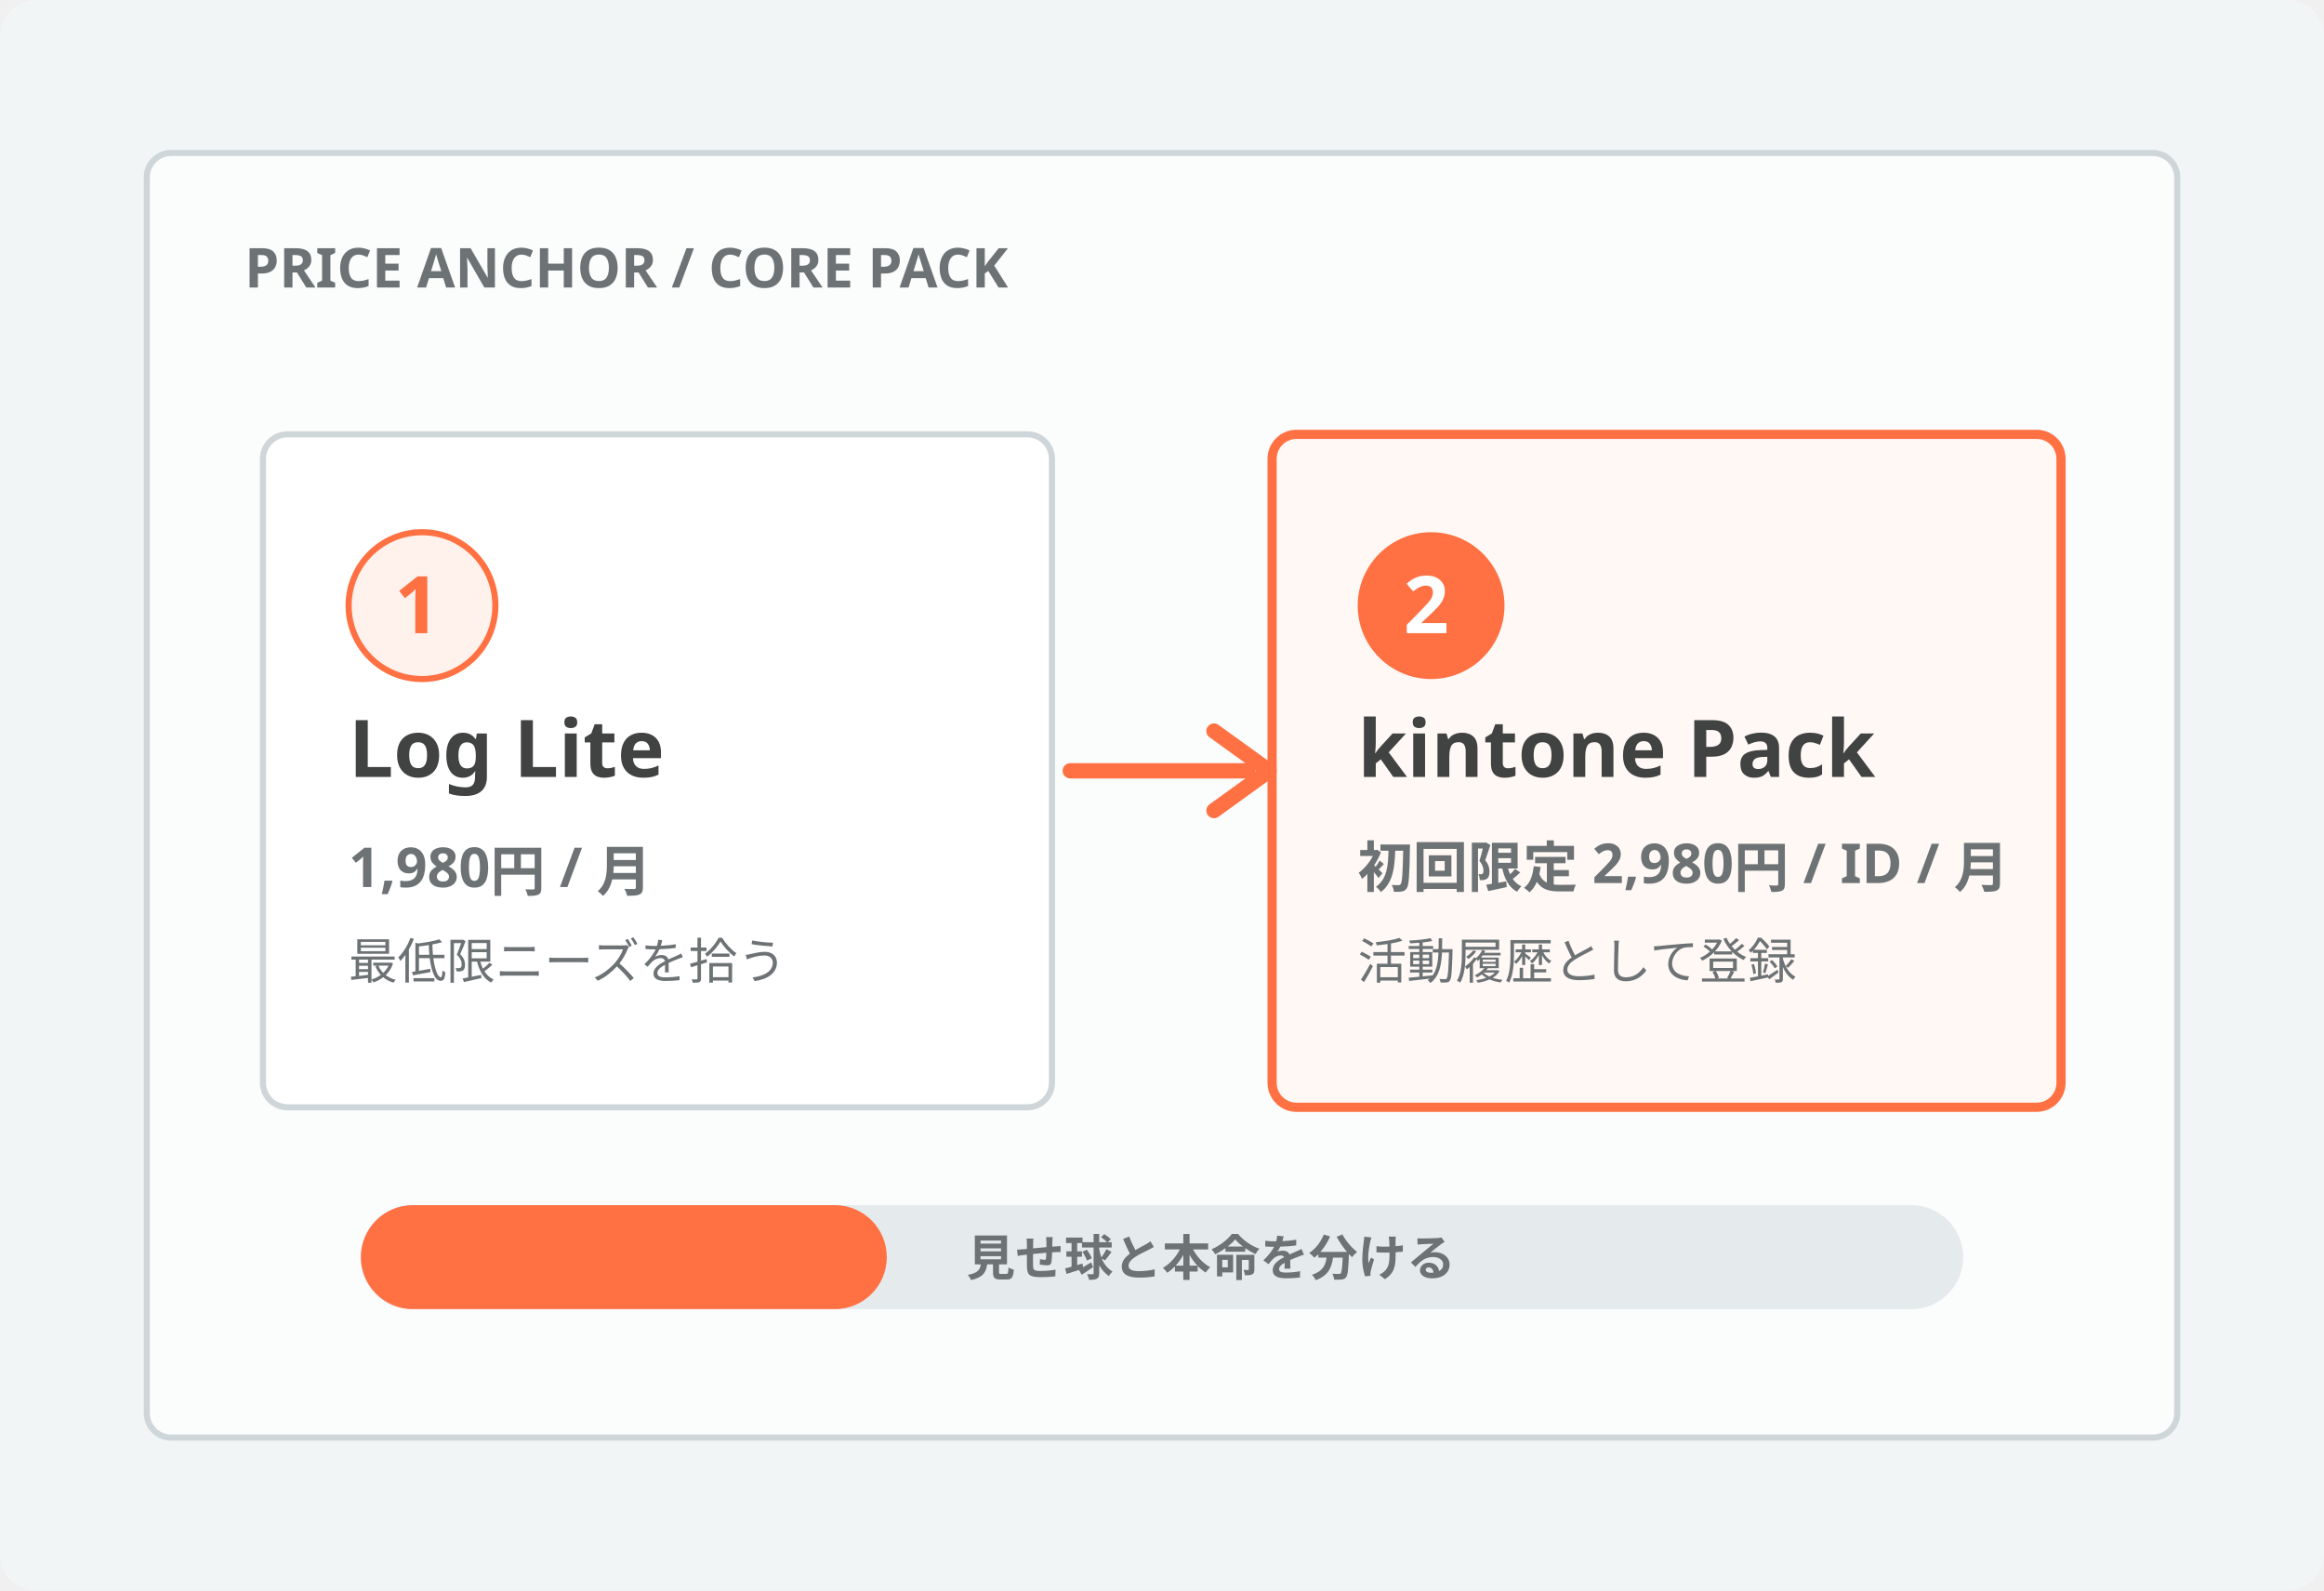
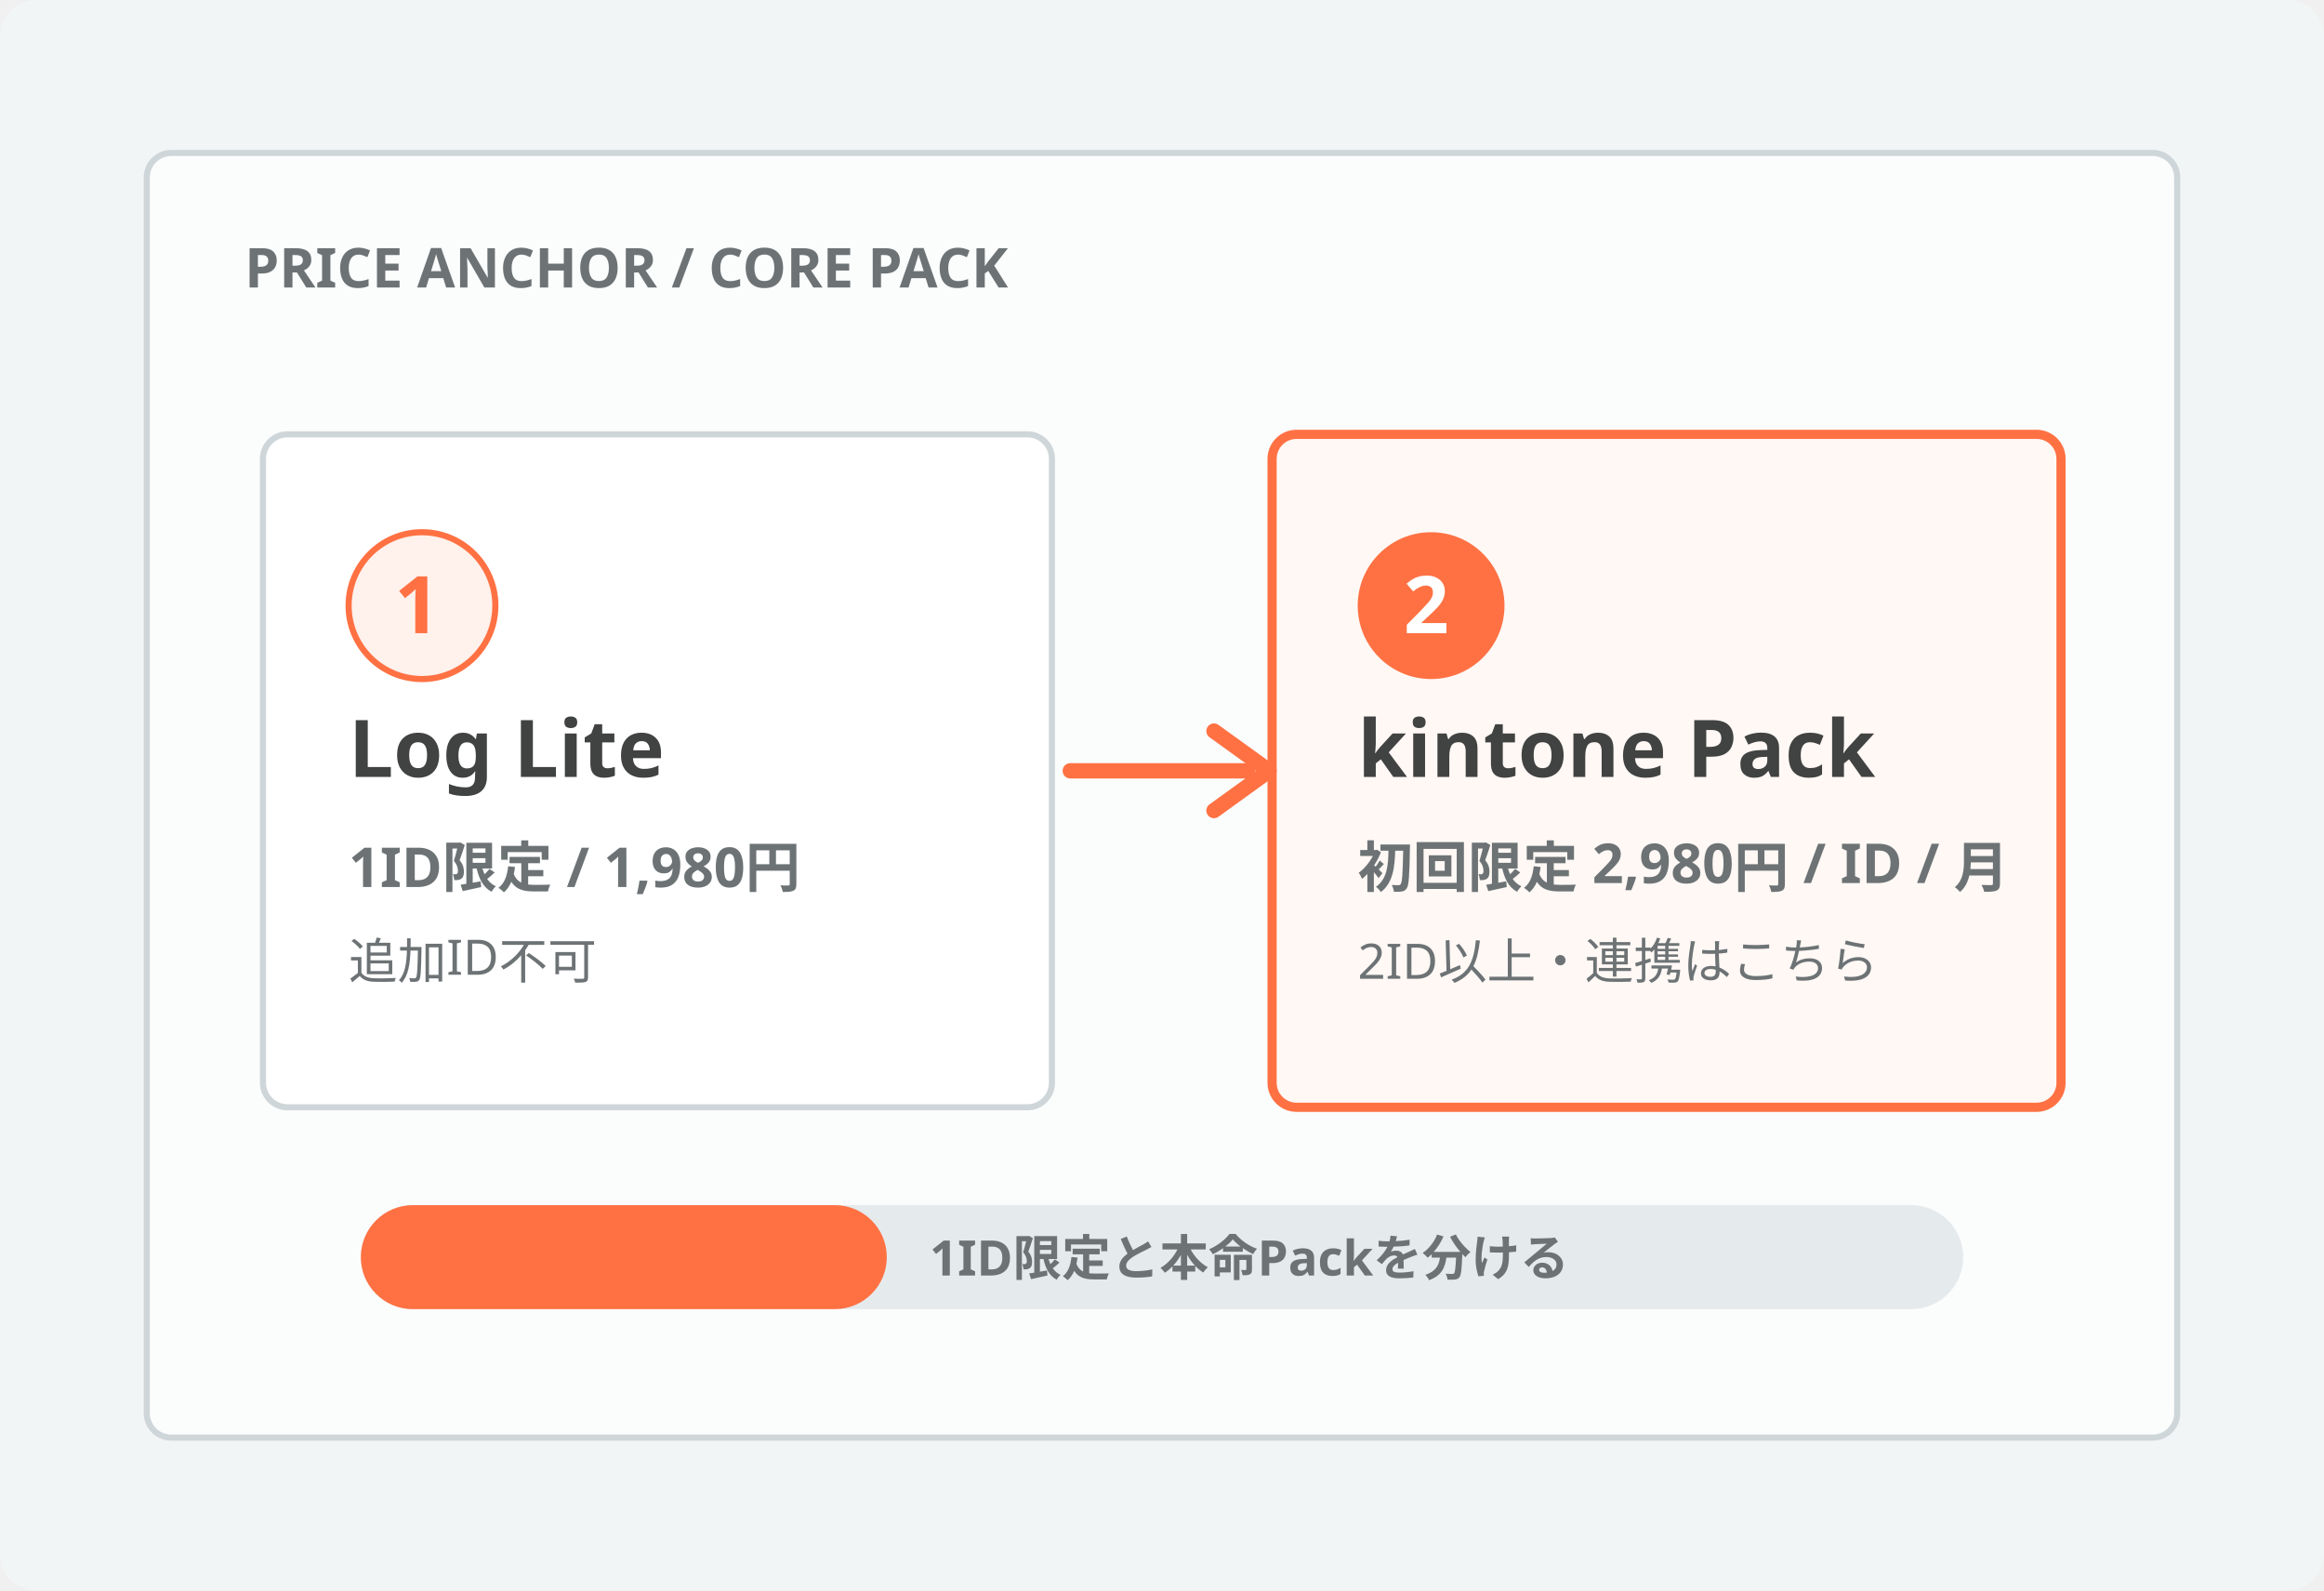
<svg xmlns="http://www.w3.org/2000/svg" viewBox="0 0 760 520" role="img" aria-labelledby="title desc">
  <rect width="760" height="520" rx="12" fill="#f2f5f6" />
  <rect x="48" y="50" width="664" height="420" rx="8" fill="#fbfcfc" stroke="#cfd6d9" stroke-width="2" />
  <text x="80" y="94" fill="#6d7375" font-family="system-ui, sans-serif" font-size="18" font-weight="800">PRICE ANCHOR / CORE PACK</text>
  <g transform="translate(86 142)">
    <rect width="258" height="220" rx="8" fill="#fff" stroke="#cfd6d9" stroke-width="2" />
    <circle cx="52" cy="56" r="24" fill="#fff1ec" stroke="#ff7143" stroke-width="2" />
    <text x="43" y="65" fill="#ff7143" font-family="system-ui, sans-serif" font-size="26" font-weight="900">1</text>
    <text x="28" y="112" fill="#414242" font-family="system-ui, sans-serif" font-size="26" font-weight="850">Log Lite</text>
-     <text x="28" y="148" fill="#6d7375" font-family="system-ui, sans-serif" font-size="18" font-weight="700">1,980円 / 月</text>
-     <text x="28" y="178" fill="#6d7375" font-family="system-ui, sans-serif" font-size="16">最低限ニーズを拾う</text>
+     <text x="28" y="148" fill="#6d7375" font-family="system-ui, sans-serif" font-size="18" font-weight="700">1ID限定 / 1,980円</text>
+     <text x="28" y="178" fill="#6d7375" font-family="system-ui, sans-serif" font-size="16">追加ID不可</text>
  </g>
  <g transform="translate(416 142)">
    <rect width="258" height="220" rx="8" fill="#fff8f5" stroke="#ff7143" stroke-width="3" />
    <circle cx="52" cy="56" r="24" fill="#ff7143" />
    <text x="43" y="65" fill="#fff" font-family="system-ui, sans-serif" font-size="26" font-weight="900">2</text>
    <text x="28" y="112" fill="#414242" font-family="system-ui, sans-serif" font-size="26" font-weight="850">kintone Pack</text>
    <text x="28" y="148" fill="#6d7375" font-family="system-ui, sans-serif" font-size="18" font-weight="700">初回限定 2,980円 / ID / 月</text>
-     <text x="28" y="178" fill="#6d7375" font-family="system-ui, sans-serif" font-size="16">活動履歴として登録</text>
+     <text x="28" y="178" fill="#6d7375" font-family="system-ui, sans-serif" font-size="16">2ID以上・連携はこちら</text>
  </g>
  <path d="M350 252h58" stroke="#ff7143" stroke-width="5" stroke-linecap="round" />
  <path d="m397 239 18 13-18 13" fill="none" stroke="#ff7143" stroke-width="5" stroke-linecap="round" stroke-linejoin="round" />
  <rect x="118" y="394" width="524" height="34" rx="17" fill="#e5eaec" />
  <rect x="118" y="394" width="172" height="34" rx="17" fill="#ff7143" />
-   <text x="316" y="417" fill="#6d7375" font-family="system-ui, sans-serif" font-size="16" font-weight="800">見せ球と本命を分ける</text>
+   <text x="304" y="417" fill="#6d7375" font-family="system-ui, sans-serif" font-size="16" font-weight="800">1ID限定と本命Packを分ける</text>
</svg>
